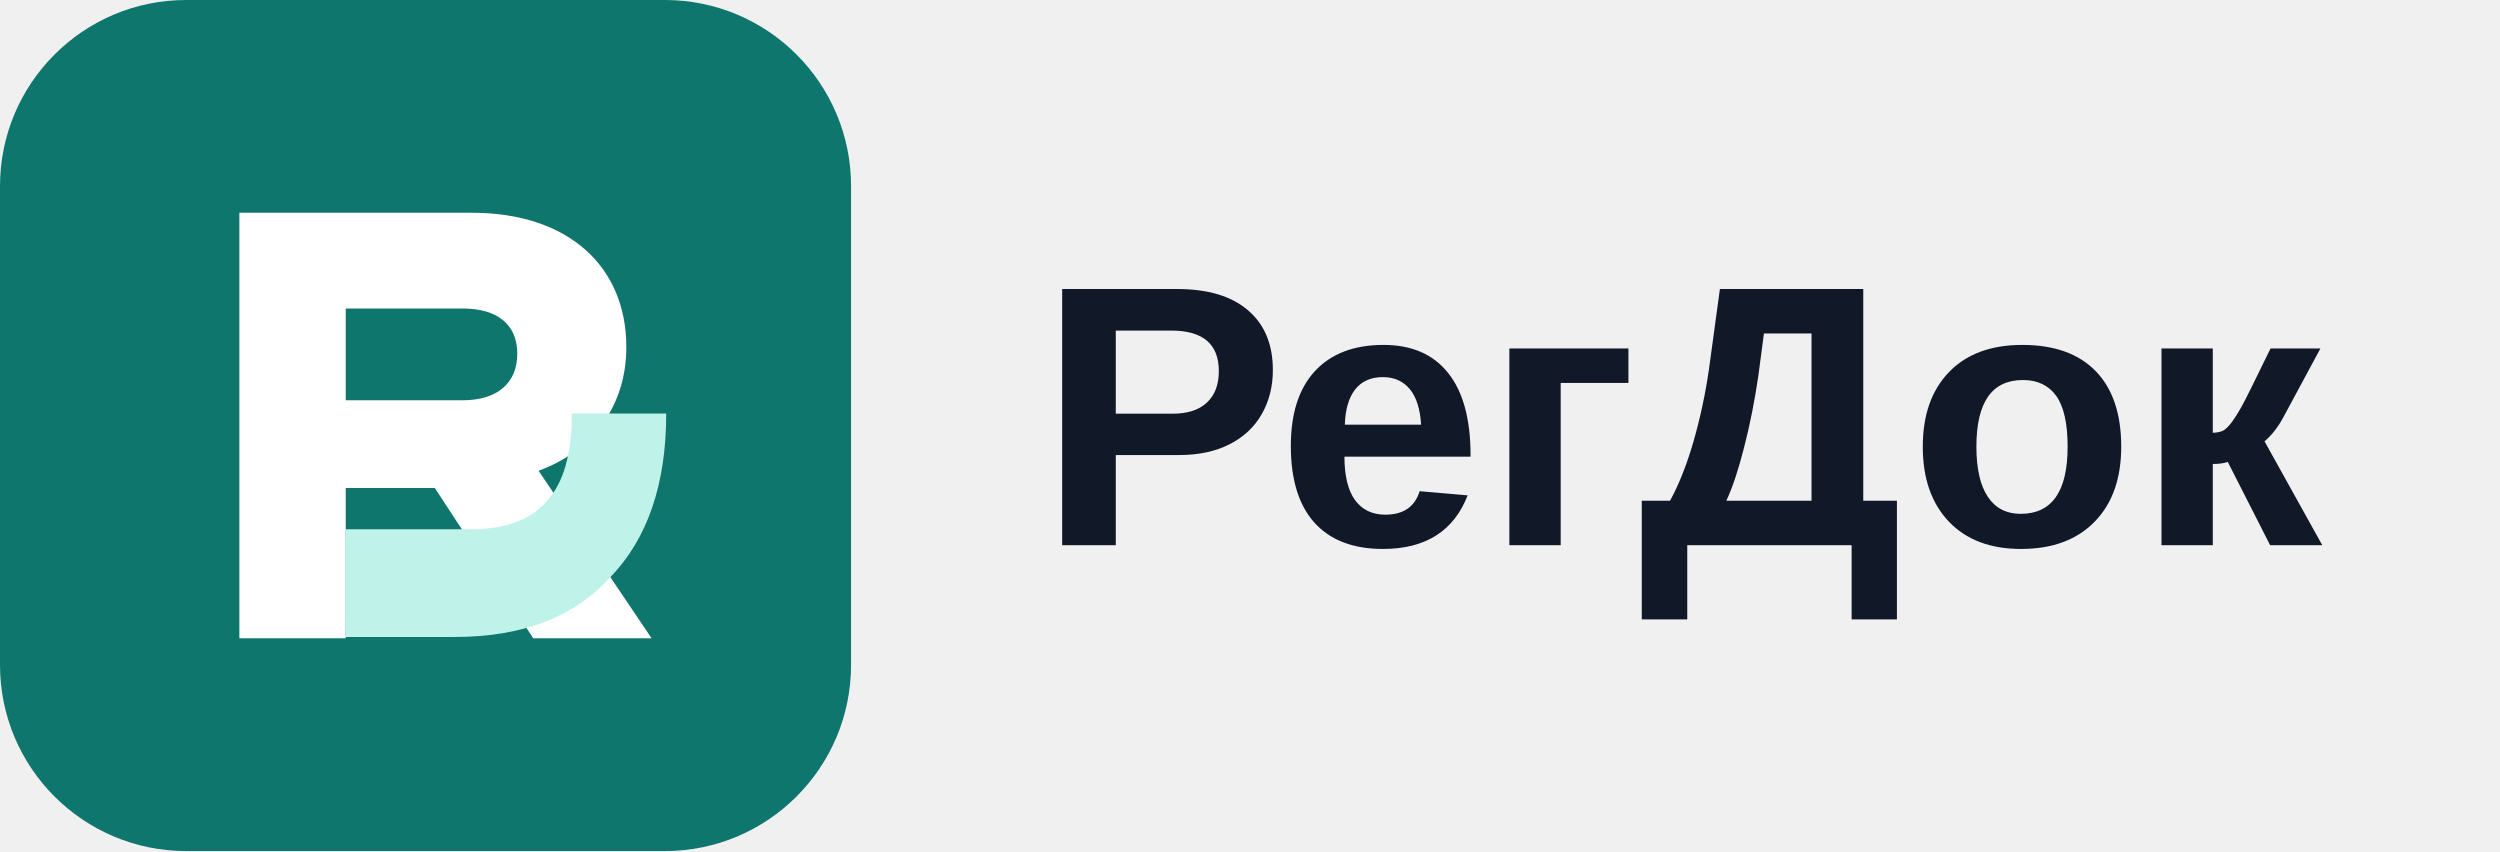
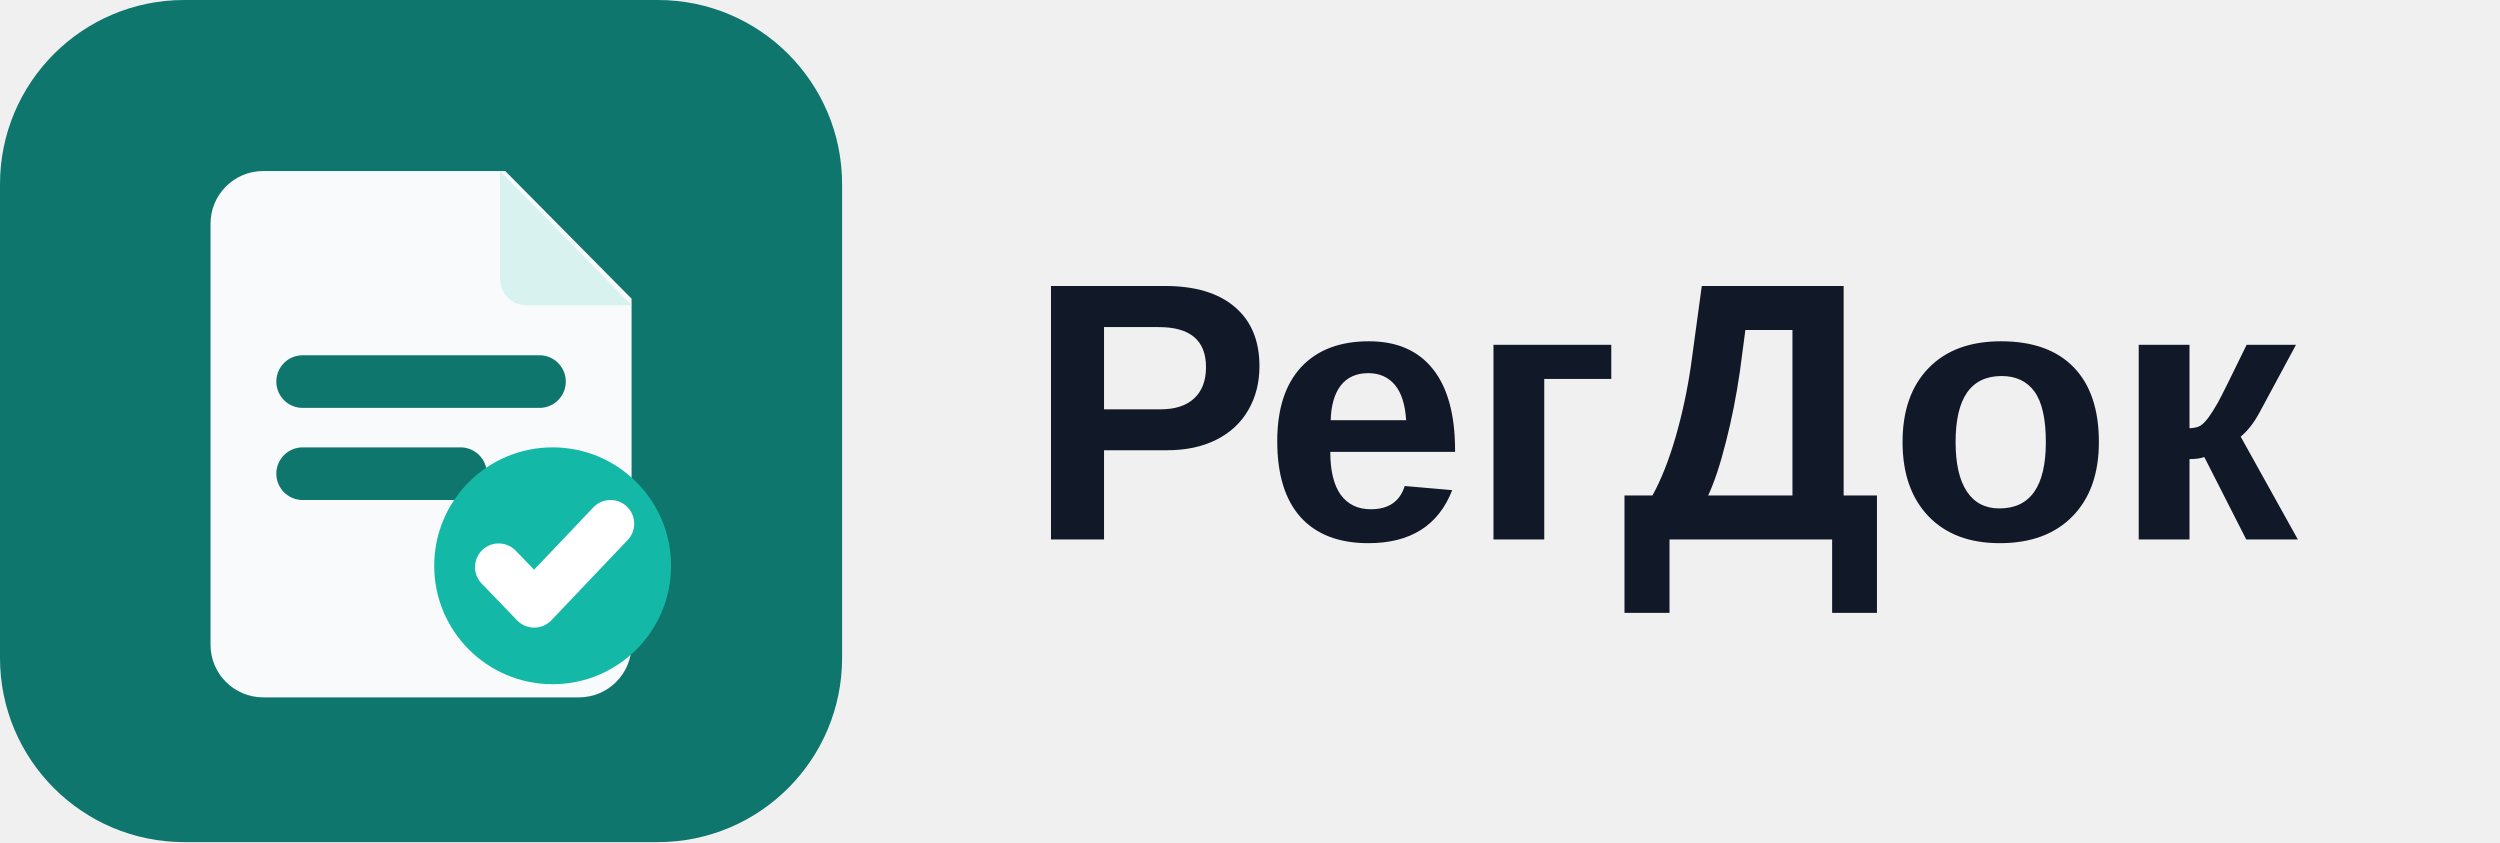
- <svg xmlns="http://www.w3.org/2000/svg" viewBox="0 0 188 64" role="img" aria-labelledby="title desc">
+ <svg xmlns="http://www.w3.org/2000/svg" viewBox="0 0 190 64" role="img" aria-labelledby="title desc">
  <rect width="64" height="64" rx="14" fill="#0f766e" />
-   <path d="M18 16h17.5c7.2 0 11.6 4 11.6 10.1 0 4.4-2.5 7.8-6.6 9.3L49 48h-8.9l-7.4-11.3H26V48h-8V16Zm8 7.2v6.9h8.8c2.6 0 4.1-1.3 4.1-3.5s-1.5-3.4-4.1-3.4H26Z" fill="#ffffff" />
-   <path d="M26 39.8h9.4c2.6 0 4.5-.7 5.7-2.1 1.3-1.4 1.9-3.6 1.9-6.6h7.1c0 5.3-1.4 9.4-4.2 12.3-2.7 3-6.6 4.5-11.7 4.5H26v-8.1Z" fill="#bff3ea" />
+   <path d="M20 13h18.4L48 22.7V49a4 4 0 0 1-4 4H20a4 4 0 0 1-4-4V17a4 4 0 0 1 4-4Z" fill="#f8fafc" />
+   <path d="M38 13v8.2c0 1.1.9 2 2 2h8" fill="#d8f3ef" />
+   <path d="M23 29h18M23 36h12" stroke="#0f766e" stroke-width="4" stroke-linecap="round" />
+   <circle cx="42" cy="43" r="9" fill="#14b8a6" />
+   <path d="m37.9 43.1 2.7 2.8 5.8-6.1" fill="none" stroke="#fff" stroke-width="3.6" stroke-linecap="round" stroke-linejoin="round" />
  <text x="78" y="41" fill="#111827" font-family="Manrope, Arial, sans-serif" font-size="28" font-weight="800" letter-spacing="0">РегДок</text>
</svg>
